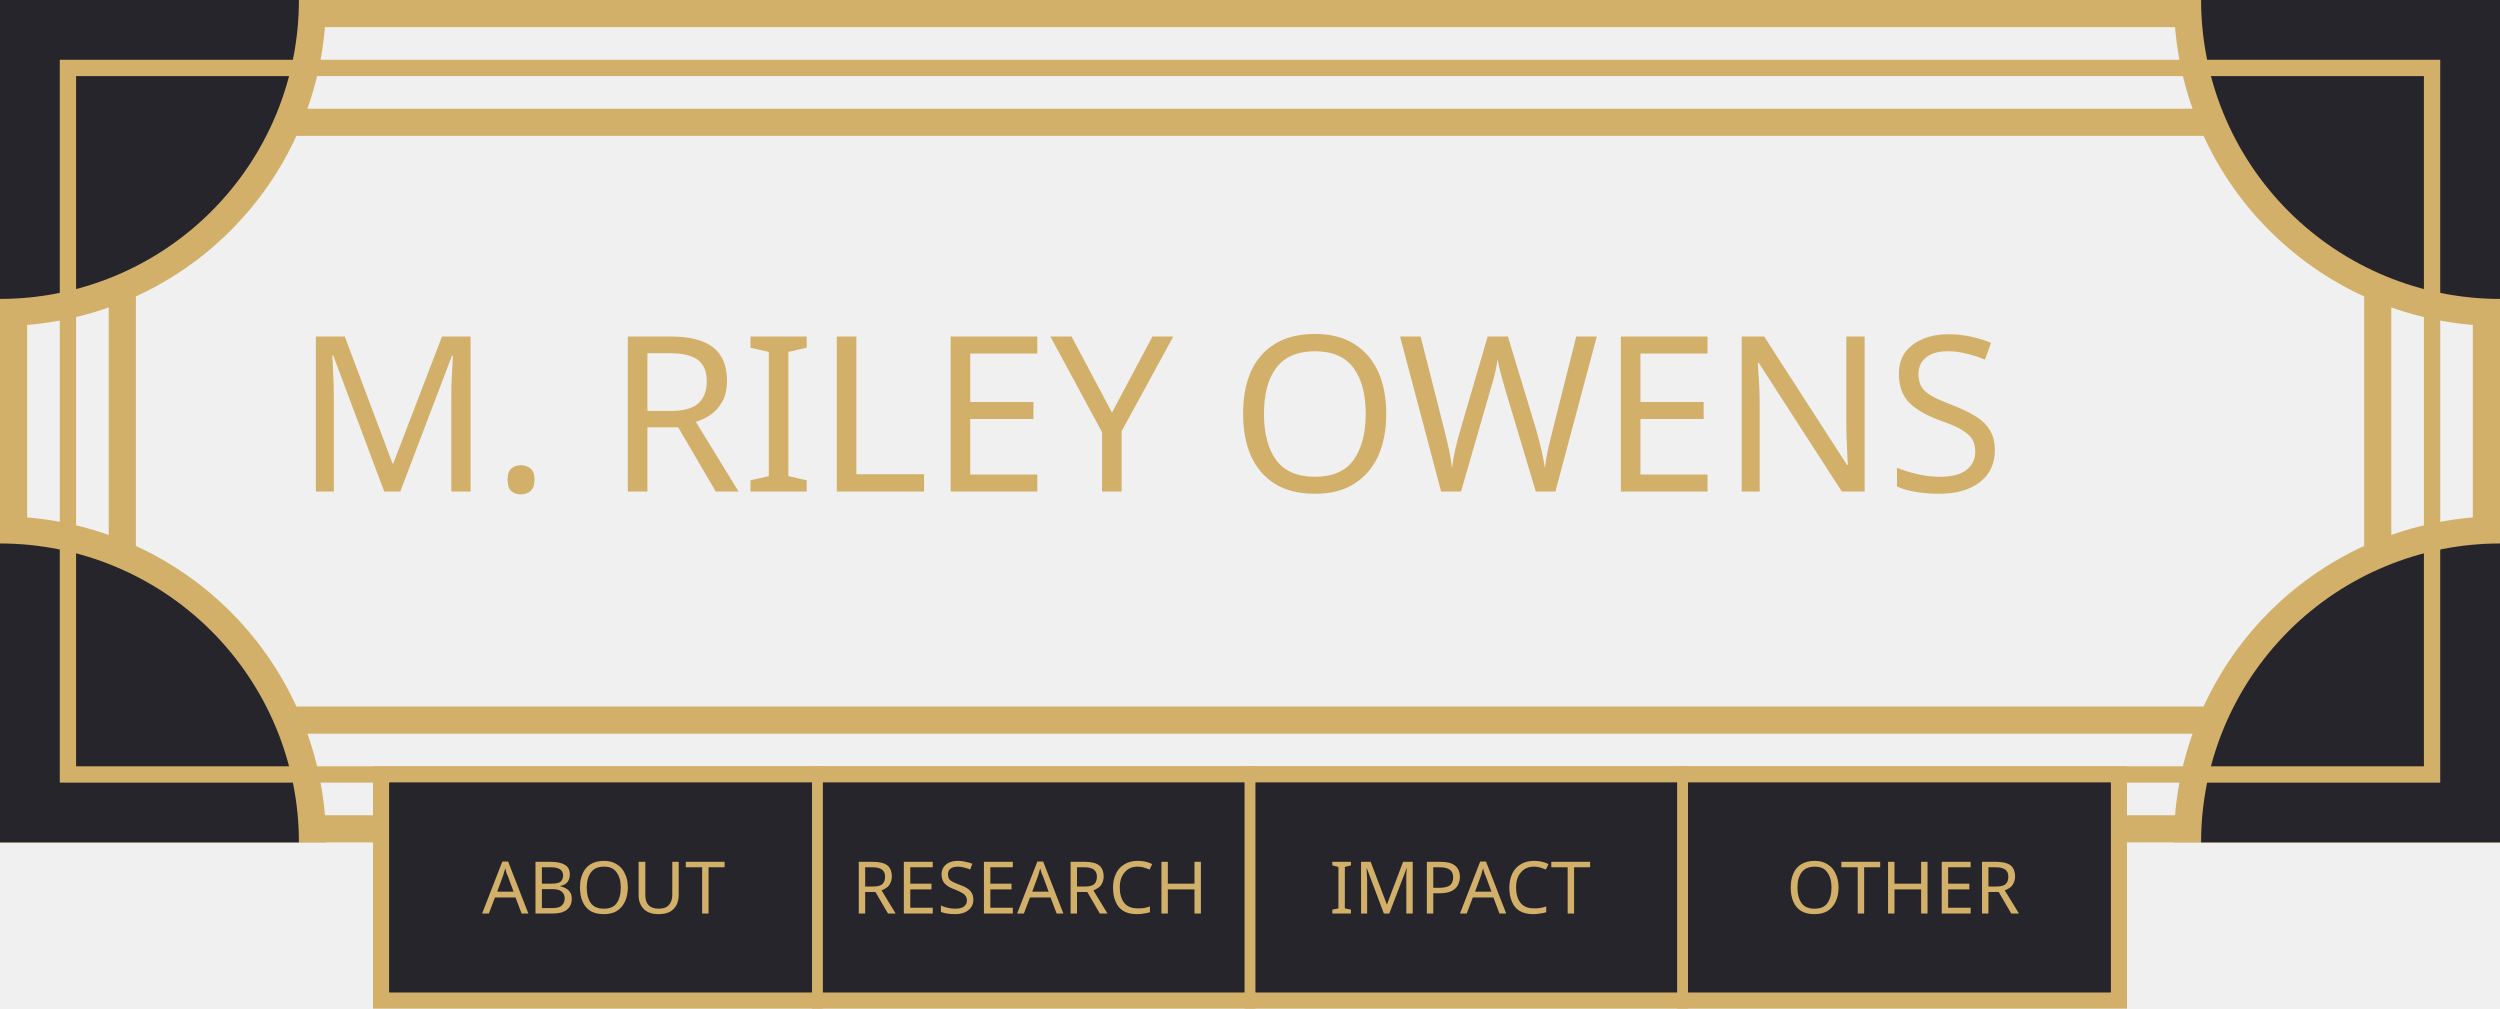
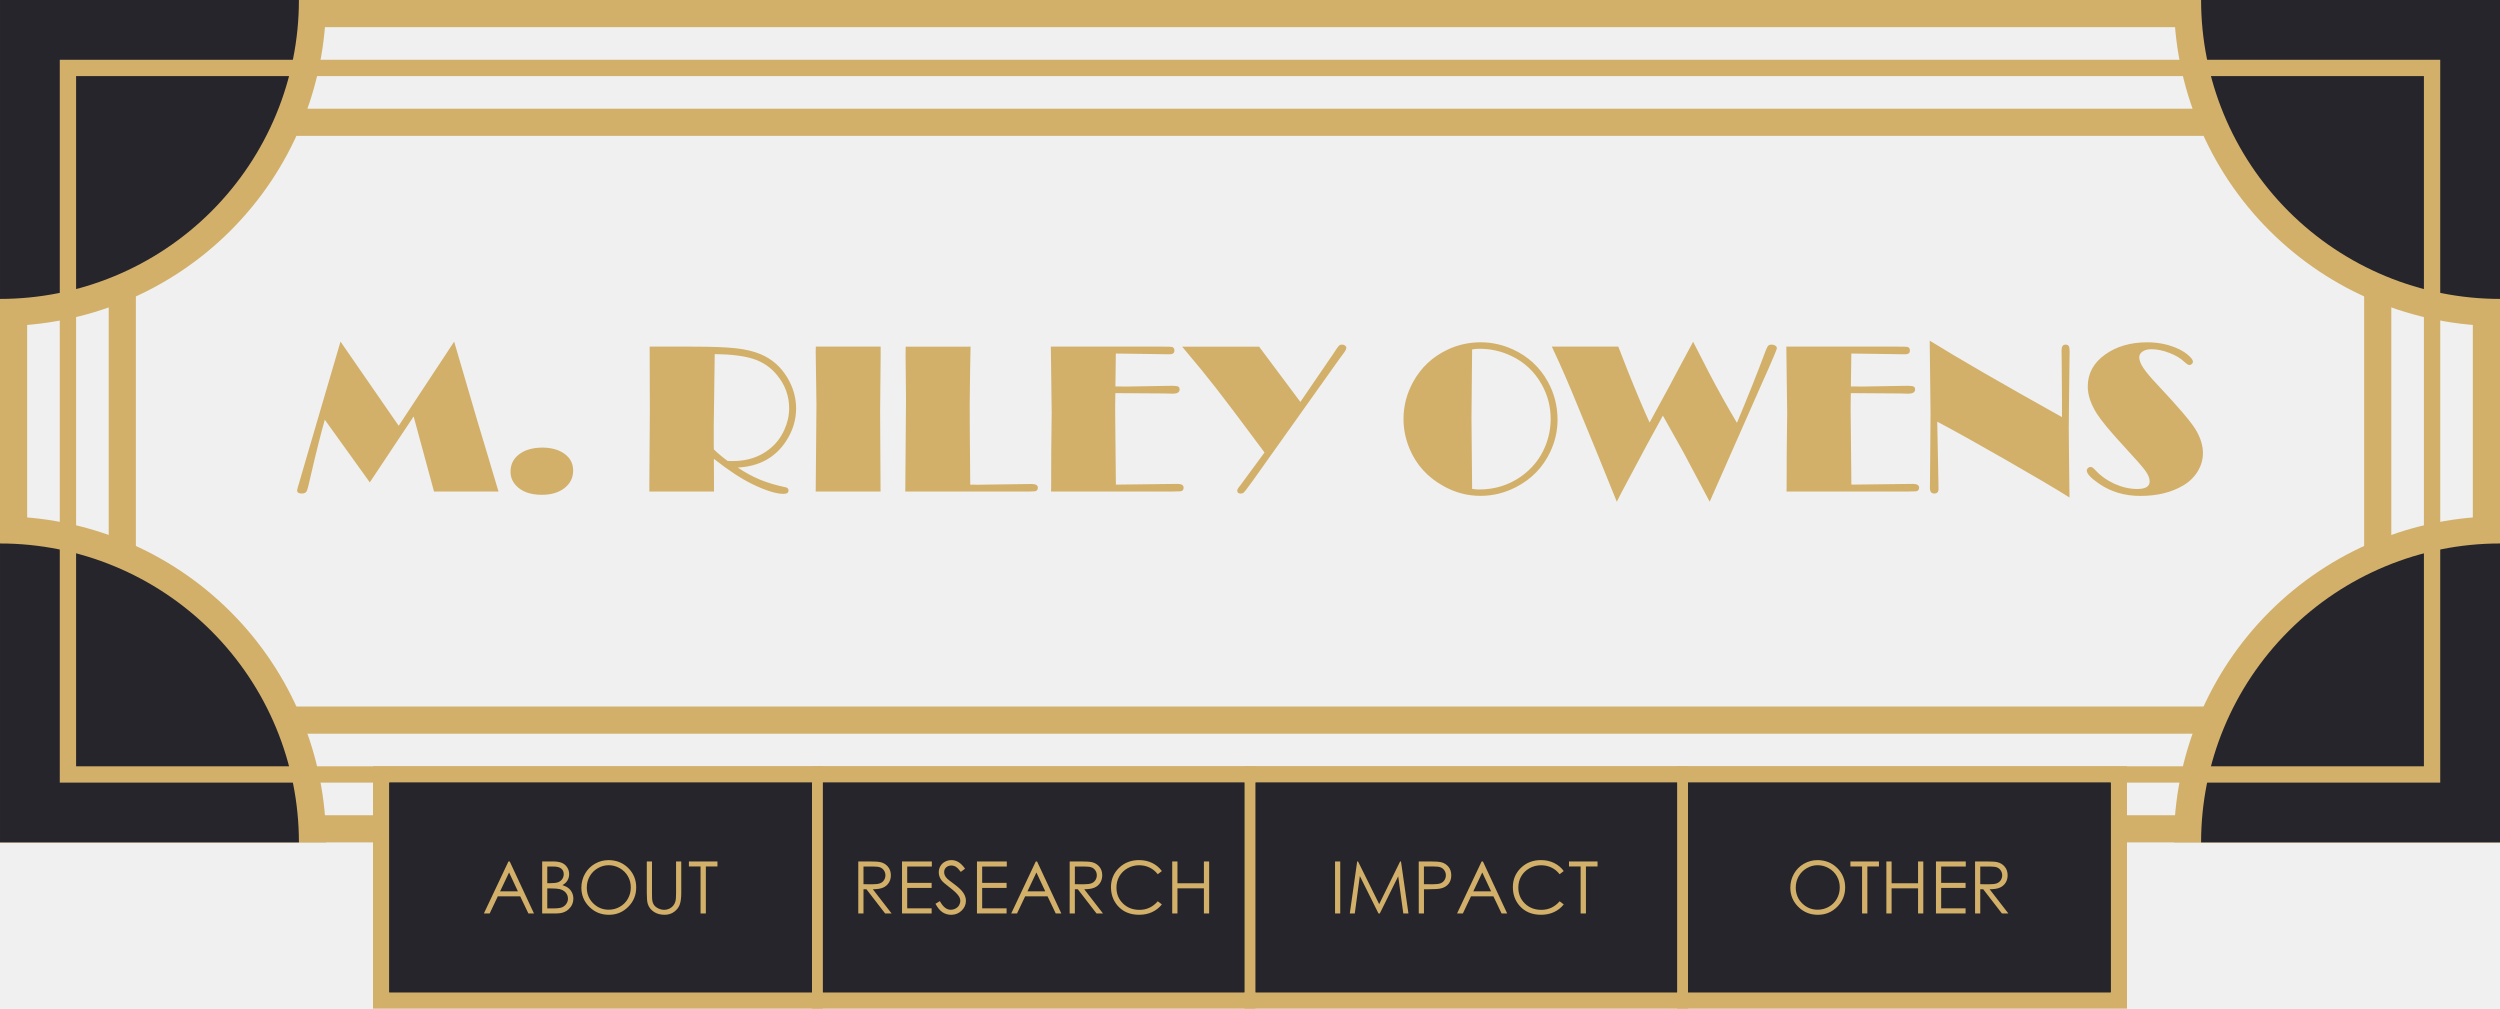
<svg xmlns="http://www.w3.org/2000/svg" width="121.708mm" height="49.102mm" viewBox="0 0 121.708 49.102" version="1.1" id="svg1" xml:space="preserve">
  <defs id="defs1">
    <clipPath clipPathUnits="userSpaceOnUse" id="clipPath5">
      <rect style="fill:#000000;stroke:#000000;stroke-width:0;stroke-linejoin:bevel;paint-order:stroke markers fill;stop-color:#000000" id="rect5-4" width="20" height="200" x="530" y="595" />
    </clipPath>
  </defs>
  <g id="layer1" style="display:inline" transform="translate(-44.14584,-24.78247)">
    <g id="layer2" style="display:none">
      <g id="g1" style="display:none" transform="translate(25.71136,47.6887)">
        <path style="fill:none;stroke:#d2b069;stroke-width:0.529;stroke-linecap:butt;stroke-linejoin:miter;stroke-dasharray:none;stroke-opacity:1" d="M 33.853,40.423 H 140.724" id="path146-2" />
        <path style="fill:#d2b069;fill-opacity:1;stroke:none;stroke-width:0.047;stroke-dasharray:none;stroke-dashoffset:0;stroke-opacity:1" id="path112" d="m -72.867,-50.136 a 14.422,14.422 0 0 1 -7.211,12.49 14.422,14.422 0 0 1 -14.422,-10e-7 14.422,14.422 0 0 1 -7.211,-12.49" transform="scale(-1)" />
        <path style="fill:#26252c;fill-opacity:1;stroke:none;stroke-width:0.047;stroke-dasharray:none;stroke-dashoffset:0;stroke-opacity:1" id="path110" d="m -73.626,-50.136 a 13.663,13.663 0 0 1 -6.831,11.832 13.663,13.663 0 0 1 -13.663,0 13.663,13.663 0 0 1 -6.831,-11.832" transform="scale(-1)" />
        <path style="fill:#d2b069;fill-opacity:1;stroke:none;stroke-width:0.047;stroke-dasharray:none;stroke-dashoffset:0;stroke-opacity:1" id="path114" d="m -74.385,-50.136 a 12.904,12.904 0 0 1 -6.452,11.175 12.904,12.904 0 0 1 -12.904,0 12.904,12.904 0 0 1 -6.452,-11.175" transform="scale(-1)" />
        <path style="fill:#26252c;fill-opacity:1;stroke:none;stroke-width:0.047;stroke-dasharray:none;stroke-dashoffset:0;stroke-opacity:1" id="path116" d="m -75.144,-50.136 a 12.145,12.145 0 0 1 -6.072,10.518 12.145,12.145 0 0 1 -12.145,0 12.145,12.145 0 0 1 -6.072,-10.518" transform="scale(-1)" />
        <path style="fill:none;stroke:#d2b069;stroke-width:0.953;stroke-linecap:butt;stroke-linejoin:miter;stroke-dasharray:none;stroke-opacity:1" d="M 76.729,50.136 V 43.44" id="path118" />
        <path style="fill:none;stroke:#d2b069;stroke-width:0.953;stroke-linecap:butt;stroke-linejoin:miter;stroke-dasharray:none;stroke-opacity:1" d="M 79.746,50.136 V 40.14" id="path120" />
        <path style="fill:none;stroke:#d2b069;stroke-width:0.953;stroke-linecap:butt;stroke-linejoin:miter;stroke-dasharray:none;stroke-opacity:1" d="M 82.763,50.136 V 38.449" id="path122" />
        <path style="fill:none;stroke:#d2b069;stroke-width:0.953;stroke-linecap:butt;stroke-linejoin:miter;stroke-dasharray:none;stroke-opacity:1" d="M 85.78,50.136 V 36.099" id="path124" />
        <path style="fill:none;stroke:#d2b069;stroke-width:0.954;stroke-linecap:butt;stroke-linejoin:miter;stroke-dasharray:none;stroke-opacity:1" d="M 88.797,50.136 V 36.143" id="path126" />
        <path style="fill:none;stroke:#d2b069;stroke-width:0.953;stroke-linecap:butt;stroke-linejoin:miter;stroke-dasharray:none;stroke-opacity:1" d="M 91.814,50.136 V 38.435" id="path128" />
        <path style="fill:none;stroke:#d2b069;stroke-width:0.953;stroke-linecap:butt;stroke-linejoin:miter;stroke-dasharray:none;stroke-opacity:1" d="M 94.831,50.136 V 40.099" id="path130" />
        <path style="fill:none;stroke:#d2b069;stroke-width:0.953;stroke-linecap:butt;stroke-linejoin:miter;stroke-dasharray:none;stroke-opacity:1" d="M 97.847,50.136 V 43.481" id="path132" />
        <ellipse style="fill:#26252c;fill-opacity:1;stroke:none;stroke-width:1.257;stroke-linecap:butt;stroke-dasharray:none;stroke-dashoffset:0;stroke-opacity:1" id="path142" cx="87.288" cy="42.093" rx="1.708" ry="1.67" />
        <ellipse style="fill:#d2b069;fill-opacity:1;stroke:none;stroke-width:0.928;stroke-linecap:butt;stroke-dasharray:none;stroke-dashoffset:0;stroke-opacity:1" id="path142-4" cx="87.288" cy="42.093" rx="1.261" ry="1.233" />
        <ellipse style="fill:#26252c;fill-opacity:1;stroke:none;stroke-width:0.605;stroke-linecap:butt;stroke-dasharray:none;stroke-dashoffset:0;stroke-opacity:1" id="ellipse144" cx="87.288" cy="42.093" rx="0.822" ry="0.804" />
        <path style="fill:none;stroke:#d2b069;stroke-width:0.626;stroke-linecap:butt;stroke-linejoin:miter;stroke-dasharray:none;stroke-opacity:1" d="M 33.853,50.516 H 140.724" id="path146" />
      </g>
      <g id="g5" style="display:none" transform="matrix(1.258097,0,0,0.9963313,-85.39565,69.98241)">
        <path id="path97" style="display:inline;fill:#26252c;fill-opacity:1;stroke:#d2b069;stroke-width:0.692;stroke-dasharray:none" d="m 137.565,14.878 h 28.564 l -4.001,12.096 h -20.561 z" />
        <path id="path96" style="display:inline;fill:#26252c;fill-opacity:1;stroke:#d2b069;stroke-width:0.692;stroke-dasharray:none" d="m 139.165,9.43 h 25.362 l -7.603,21.084 h -10.157 z" />
        <path id="rect96" style="display:inline;fill:#26252c;fill-opacity:1;stroke:#d2b069;stroke-width:1.189" d="m 142.059,4.567 h 19.576 l -8.034,30.841 h -3.509 z" />
        <path id="rect97" style="display:inline;fill:#26252c;stroke:#d2b069;stroke-width:0.867" d="M 99.025,18.757 H 202.758 l -2.459,18.651 h -98.814 z" />
      </g>
      <g id="g164" style="display:none" transform="translate(34.71218,39.51295)">
        <rect style="fill:none;stroke:#ffffff;stroke-width:1.323;stroke-dasharray:none;stroke-opacity:1" id="rect154" width="108.677" height="28.677" x="50.015" y="30.396" />
        <rect style="fill:none;stroke:#ffffff;stroke-width:1.323;stroke-dasharray:none;stroke-opacity:1" id="rect156" width="118.677" height="38.677" x="44.762" y="25.143" />
        <path style="fill:none;fill-opacity:1;stroke:#ffffff;stroke-width:1.323;stroke-dasharray:none;stroke-opacity:1" id="path156" d="M 164.149,38.151 A 13,13 0 0 1 154.957,34.343 13,13 0 0 1 151.149,25.151" />
        <path style="fill:none;stroke:#ffffff;stroke-width:1.323;stroke-dasharray:none;stroke-opacity:1" id="path158" d="m 64.531,-151.149 a 13,13 0 0 1 -9.192,-3.808 13,13 0 0 1 -3.808,-9.192" transform="rotate(90)" />
        <path style="fill:none;stroke:#ffffff;stroke-width:1.323;stroke-dasharray:none;stroke-opacity:1" id="path160" d="m -44.77,-51.531 a 13,13 0 0 1 -9.192,-3.808 13,13 0 0 1 -3.808,-9.192" transform="scale(-1)" />
        <path style="fill:none;stroke:#ffffff;stroke-width:1.323;stroke-dasharray:none;stroke-opacity:1" id="path162" d="m -25.151,57.77 a 13,13 0 0 1 -9.192,-3.808 13,13 0 0 1 -3.808,-9.192" transform="rotate(-90)" />
        <rect style="fill:none;stroke:#ffffff;stroke-width:0.529;stroke-dasharray:none;stroke-opacity:1" id="rect164" width="113.678" height="33.678" x="47.253" y="27.635" />
      </g>
      <g id="g146" style="display:none">
        <rect style="display:inline;fill:#d2b069;fill-opacity:1;stroke:none;stroke-width:0.584;stroke-dasharray:none;stroke-opacity:1" id="rect170" width="123.031" height="42.333" x="43.22" y="26.117" />
        <rect style="display:inline;fill:#26252c;fill-opacity:1;stroke:none;stroke-width:0.584;stroke-dasharray:none;stroke-opacity:1" id="rect169" width="120.385" height="39.688" x="44.543" y="27.439" />
        <rect style="display:inline;fill:#d2b069;fill-opacity:1;stroke:none;stroke-width:0.584;stroke-dasharray:none;stroke-opacity:1" id="rect168" width="117.21" height="36.513" x="46.13" y="29.027" />
        <rect style="display:inline;fill:#26252c;fill-opacity:1;stroke:none;stroke-width:0.584;stroke-dasharray:none;stroke-opacity:1" id="rect167" width="115.623" height="34.925" x="46.924" y="29.821" />
        <path style="display:inline;fill:#d2b069;fill-opacity:1;stroke:none;stroke-width:1.323;stroke-dasharray:none;stroke-opacity:1" id="path175" d="m -40.669,166.251 a 14.552,14.552 0 0 1 14.552,-14.552 v 14.552 z" transform="rotate(-90)" />
        <path style="display:inline;fill:#d2b069;fill-opacity:1;stroke:none;stroke-width:1.323;stroke-dasharray:none;stroke-opacity:1" id="path176" d="m -57.772,-26.117 a 14.552,14.552 0 0 1 14.552,-14.552 v 14.552 z" transform="scale(-1)" />
        <path style="display:inline;fill:#d2b069;fill-opacity:1;stroke:none;stroke-width:1.323;stroke-dasharray:none;stroke-opacity:1" id="path177" d="M 53.898,-43.22 A 14.552,14.552 0 0 1 68.45,-57.772 v 14.552 z" transform="rotate(90)" />
        <path style="display:inline;fill:#d2b069;fill-opacity:1;stroke:none;stroke-width:1.323;stroke-dasharray:none;stroke-opacity:1" id="path178" d="M 151.699,68.45 A 14.552,14.552 0 0 1 166.251,53.898 V 68.45 Z" />
        <path style="display:inline;fill:#26252c;fill-opacity:1;stroke:none;stroke-width:1.323;stroke-dasharray:none;stroke-opacity:1" id="path179" d="m -39.346,166.251 a 13.229,13.229 0 0 1 13.229,-13.229 v 13.229 z" transform="rotate(-90)" />
        <path style="display:inline;fill:#26252c;fill-opacity:1;stroke:none;stroke-width:1.323;stroke-dasharray:none;stroke-opacity:1" id="path180" d="M 153.022,68.45 A 13.229,13.229 0 0 1 166.251,55.221 V 68.45 Z" />
        <path style="display:inline;fill:#26252c;fill-opacity:1;stroke:none;stroke-width:1.323;stroke-dasharray:none;stroke-opacity:1" id="path182" d="m -56.449,-26.117 a 13.229,13.229 0 0 1 13.229,-13.229 v 13.229 z" transform="scale(-1)" />
        <path style="display:inline;fill:#26252c;fill-opacity:1;stroke:none;stroke-width:1.323;stroke-dasharray:none;stroke-opacity:1" id="path196" d="M 55.221,-43.22 A 13.229,13.229 0 0 1 68.45,-56.449 v 13.229 z" transform="rotate(90)" />
        <path style="display:inline;fill:none;fill-opacity:1;stroke:#d2b069;stroke-width:1.323;stroke-dasharray:none;stroke-opacity:1" id="path170" d="M 151.699,68.45 A 14.552,14.552 0 0 1 166.251,53.898" />
        <path style="display:inline;fill:none;fill-opacity:1;stroke:#d2b069;stroke-width:1.323;stroke-dasharray:none;stroke-opacity:1" id="path172" d="m -40.669,166.251 a 14.552,14.552 0 0 1 14.552,-14.552" transform="rotate(-90)" />
        <path style="display:inline;fill:none;fill-opacity:1;stroke:#d2b069;stroke-width:1.323;stroke-dasharray:none;stroke-opacity:1" id="path173" d="M -57.772,-26.117 A 14.552,14.552 0 0 1 -43.22,-40.669" transform="scale(-1)" />
        <path style="display:inline;fill:none;fill-opacity:1;stroke:#d2b069;stroke-width:1.323;stroke-dasharray:none;stroke-opacity:1" id="path174" d="M 53.898,-43.22 A 14.552,14.552 0 0 1 68.45,-57.772" transform="rotate(90)" />
      </g>
    </g>
  </g>
  <g id="g206" style="display:inline" transform="translate(-44.14584,-30.74673)">
    <rect style="display:inline;fill:none;fill-opacity:1;stroke:#d2b069;stroke-width:1.323;stroke-dasharray:none;stroke-opacity:1" id="rect196" width="120.385" height="39.688" x="44.807" y="31.408" />
    <rect style="display:inline;fill:none;fill-opacity:1;stroke:#d2b069;stroke-width:1.323;stroke-dasharray:none;stroke-opacity:1" id="rect165" width="109.802" height="29.104" x="50.099" y="36.7" />
    <path style="fill:#d2b069;fill-opacity:1;stroke:none;stroke-width:1.323;stroke-dasharray:none;stroke-opacity:1" id="path198" d="m 165.854,46.622 a 15.875,15.875 0 0 1 -11.225,-4.65 15.875,15.875 0 0 1 -4.65,-11.225 h 15.875 z" />
    <path style="fill:#26252c;fill-opacity:1;stroke:none;stroke-width:1.323;stroke-dasharray:none;stroke-opacity:1" id="path197" d="m 165.854,45.299 a 14.552,14.552 0 0 1 -10.29,-4.262 14.552,14.552 0 0 1 -4.262,-10.29 h 14.552 z" />
    <path style="fill:#d2b069;fill-opacity:1;stroke:none;stroke-width:1.323;stroke-dasharray:none;stroke-opacity:1" id="path199" d="m 71.757,-149.979 a 15.875,15.875 0 0 1 -11.225,-4.65 15.875,15.875 0 0 1 -4.65,-11.225 h 15.875 z" transform="rotate(90)" />
    <path style="fill:#26252c;fill-opacity:1;stroke:none;stroke-width:1.323;stroke-dasharray:none;stroke-opacity:1" id="path200" d="m 71.757,-151.302 a 14.552,14.552 0 0 1 -10.29,-4.262 14.552,14.552 0 0 1 -4.262,-10.29 h 14.552 z" transform="rotate(90)" />
    <path style="fill:#d2b069;fill-opacity:1;stroke:none;stroke-width:1.323;stroke-dasharray:none;stroke-opacity:1" id="path201" d="m -44.146,-55.882 a 15.875,15.875 0 0 1 -11.225,-4.65 15.875,15.875 0 0 1 -4.65,-11.225 h 15.875 z" transform="scale(-1)" />
    <path style="fill:#26252c;fill-opacity:1;stroke:none;stroke-width:1.323;stroke-dasharray:none;stroke-opacity:1" id="path202" d="m -44.146,-57.205 a 14.552,14.552 0 0 1 -10.29,-4.262 14.552,14.552 0 0 1 -4.262,-10.29 h 14.552 z" transform="scale(-1)" />
    <path style="fill:#d2b069;fill-opacity:1;stroke:none;stroke-width:1.323;stroke-dasharray:none;stroke-opacity:1" id="path203" d="m -30.747,60.021 a 15.875,15.875 0 0 1 -11.225,-4.65 15.875,15.875 0 0 1 -4.65,-11.225 h 15.875 z" transform="rotate(-90)" />
    <path style="fill:#26252c;fill-opacity:1;stroke:none;stroke-width:1.323;stroke-dasharray:none;stroke-opacity:1" id="path204" d="M -30.747,58.698 A 14.552,14.552 0 0 1 -41.037,54.436 14.552,14.552 0 0 1 -45.299,44.146 h 14.552 z" transform="rotate(-90)" />
    <rect style="display:inline;fill:none;fill-opacity:1;stroke:#d2b069;stroke-width:0.794;stroke-dasharray:none;stroke-opacity:1" id="rect166" width="115.094" height="34.396" x="47.453" y="34.054" />
-     <text xml:space="preserve" style="font-size:10.583px;line-height:1.25;font-family:Broadway;-inkscape-font-specification:Broadway;fill:#d2b069;fill-opacity:1;stroke-width:0.265" x="58.494" y="54.675" id="text204">
-       <tspan id="tspan204" style="font-style:normal;font-variant:normal;font-weight:normal;font-stretch:normal;font-family:Broadway;-inkscape-font-specification:Broadway;fill:#d2b069;fill-opacity:1;stroke-width:0.265" x="58.494" y="54.675">M. RILEY OWENS</tspan>
-     </text>
+     <path d="m 66.256,47.379 1.127,3.85 0.512,1.705 0.46,1.545 0.062,0.196 h -3.142 l -0.992,-3.654 -2.134,3.209 -2.191,-3.049 q -0.315,1.116 -0.687,2.739 -0.134,0.62 -0.196,0.739 -0.057,0.114 -0.238,0.114 -0.227,0 -0.227,-0.155 0,-0.047 0.145,-0.522 l 0.32,-1.101 0.558,-1.902 1.09,-3.716 2.832,4.098 z m 4.268,5.157 q 0.687,0 1.106,0.305 0.419,0.305 0.419,0.816 0,0.522 -0.424,0.853 -0.424,0.326 -1.101,0.326 -0.853,0 -1.276,-0.475 -0.248,-0.279 -0.248,-0.651 0,-0.527 0.413,-0.842 0.413,-0.32 1.111,-0.331 z m 9.539,0.972 q 0.496,0.341 1.07,0.584 0.579,0.238 1.24,0.372 0.16,0.031 0.16,0.155 0,0.171 -0.238,0.171 -0.543,0 -1.524,-0.475 -0.816,-0.398 -1.871,-1.23 v 0.212 l 0.005,0.878 v 0.501 h -3.147 v -0.233 l 0.01,-1.685 0.015,-2.015 -0.01,-3.121 h 2.077 q 1.395,0 2.108,0.078 0.713,0.078 1.214,0.289 0.816,0.341 1.292,1.121 0.439,0.723 0.439,1.519 0,0.847 -0.491,1.597 -0.791,1.204 -2.351,1.282 z m -0.491,-0.32 0.248,0.005 q 1.065,0 1.798,-0.594 0.465,-0.372 0.713,-0.93 0.233,-0.512 0.233,-1.044 0,-0.904 -0.589,-1.617 -0.45,-0.553 -1.127,-0.78 -0.677,-0.227 -1.907,-0.243 l -0.047,3.462 v 0.935 l 0.005,0.243 q 0.315,0.305 0.672,0.563 z m 7.447,-5.566 v 0.362 l -0.026,2.832 0.021,3.86 h -3.157 l 0.036,-4.222 -0.036,-2.579 0.005,-0.253 z m 4.377,0 -0.021,1.08 -0.021,1.721 0.005,1.256 0.021,2.661 0.372,0.005 2.212,-0.031 0.403,-0.005 q 0.305,0 0.305,0.181 0,0.16 -0.165,0.176 -0.036,0.005 -0.238,0.01 h -6.051 l 0.015,-1.964 0.01,-1.204 0.01,-1.364 -0.021,-2.077 0.005,-0.444 z m 7.049,2.263 q -0.01,0.238 -0.01,0.579 v 0.31 l 0.036,3.566 1.752,-0.021 1.24,-0.015 q 0.305,0 0.305,0.186 0,0.155 -0.155,0.176 -0.036,0.005 -0.429,0.01 h -5.87 l 0.005,-0.269 0.005,-1.726 0.021,-1.85 -0.041,-3.209 h 5.478 q 0.367,0 0.419,0.015 0.119,0.031 0.119,0.176 0,0.181 -0.227,0.181 h -0.036 l -2.589,-0.036 -0.021,1.602 0.563,0.005 1.809,-0.031 0.398,-0.005 q 0.217,0 0.284,0.036 0.072,0.036 0.072,0.145 0,0.202 -0.341,0.202 l -0.408,-0.01 z m 9.007,0.429 1.643,-2.403 q 0.165,-0.264 0.227,-0.326 0.062,-0.062 0.16,-0.062 0.088,0 0.145,0.047 0.062,0.047 0.062,0.114 0,0.067 -0.062,0.16 -0.041,0.067 -0.103,0.145 l -0.165,0.222 -4.201,5.907 -0.171,0.233 q -0.222,0.31 -0.284,0.367 -0.057,0.057 -0.16,0.057 -0.165,0 -0.165,-0.145 0,-0.078 0.15,-0.253 l 1.178,-1.602 -0.145,-0.196 q -1.571,-2.114 -2.222,-2.946 -0.646,-0.832 -1.643,-2.01 h 3.747 z m 8.769,-2.904 q 0.816,0 1.576,0.346 1.116,0.512 1.705,1.576 0.47,0.853 0.47,1.855 0,0.806 -0.357,1.561 -0.532,1.127 -1.659,1.71 -0.827,0.429 -1.736,0.429 -0.961,0 -1.819,-0.486 -1.142,-0.641 -1.628,-1.798 -0.3,-0.708 -0.3,-1.462 0,-0.946 0.47,-1.804 0.579,-1.054 1.69,-1.576 0.739,-0.346 1.586,-0.351 z m -0.408,0.346 -0.031,3.364 0.026,2.796 0.005,0.63 q 0.176,0.031 0.336,0.031 1.142,0 2.041,-0.63 0.822,-0.579 1.189,-1.488 0.258,-0.636 0.258,-1.318 0,-0.899 -0.434,-1.674 -0.532,-0.951 -1.499,-1.4 -0.723,-0.341 -1.524,-0.341 -0.186,0 -0.367,0.031 z m 12.893,3.576 q 0.837,-2 1.375,-3.452 0.088,-0.238 0.14,-0.295 0.052,-0.062 0.176,-0.062 0.103,0 0.176,0.052 0.077,0.052 0.077,0.124 0,0.067 -0.403,0.982 l -0.3,0.672 -2.568,5.819 -1.276,-2.403 -1.003,-1.788 -0.791,1.447 -1.204,2.258 -0.248,0.486 -0.997,-2.46 -0.878,-2.134 q -0.651,-1.607 -1.256,-2.889 l -0.031,-0.067 h 3.235 l 0.444,1.137 q 0.682,1.705 1.08,2.558 l 0.956,-1.757 0.351,-0.661 0.238,-0.444 0.398,-0.744 q 0.093,-0.181 0.176,-0.326 l 0.765,1.493 q 0.661,1.266 1.369,2.455 z m 5.545,-1.447 q -0.01,0.238 -0.01,0.579 v 0.31 l 0.036,3.566 1.752,-0.021 1.24,-0.015 q 0.305,0 0.305,0.186 0,0.155 -0.155,0.176 -0.036,0.005 -0.429,0.01 h -5.87 l 0.005,-0.269 0.005,-1.726 0.021,-1.85 -0.041,-3.209 h 5.478 q 0.367,0 0.419,0.015 0.119,0.031 0.119,0.176 0,0.181 -0.227,0.181 h -0.036 l -2.589,-0.036 -0.021,1.602 0.563,0.005 1.809,-0.031 0.398,-0.005 q 0.217,0 0.284,0.036 0.072,0.036 0.072,0.145 0,0.202 -0.341,0.202 l -0.408,-0.01 z m 10.278,1.168 v -0.863 l -0.01,-1.369 -0.005,-0.625 -0.005,-0.393 q 0,-0.279 0.191,-0.279 0.114,0 0.155,0.067 0.046,0.062 0.046,0.243 v 0.072 q -0.005,0.109 -0.005,0.357 l -0.021,1.741 -0.015,1.597 0.015,1.679 0.021,1.685 q -1.065,-0.667 -3.116,-1.84 -2.052,-1.178 -3.323,-1.85 l 0.005,0.253 0.052,2.666 0.005,0.357 q 0,0.222 -0.207,0.222 -0.212,0 -0.212,-0.274 l 0.005,-0.362 0.005,-0.584 0.021,-2.651 -0.041,-3.571 q 2.093,1.297 6.439,3.721 z m 1.39,2.424 q 0.093,0 0.217,0.14 0.388,0.424 0.946,0.682 0.563,0.253 1.111,0.253 0.605,0 0.605,-0.367 0,-0.233 -0.212,-0.522 -0.212,-0.295 -1.013,-1.158 -1.008,-1.09 -1.344,-1.617 -0.444,-0.698 -0.444,-1.328 0,-0.951 0.847,-1.555 0.832,-0.594 2.052,-0.594 0.853,0 1.566,0.346 0.269,0.134 0.46,0.31 0.196,0.176 0.196,0.295 0,0.057 -0.057,0.109 -0.052,0.047 -0.109,0.047 -0.088,0 -0.258,-0.16 -0.279,-0.264 -0.734,-0.434 -0.455,-0.176 -0.873,-0.176 -0.258,0 -0.424,0.114 -0.16,0.109 -0.16,0.284 0,0.212 0.202,0.517 0.202,0.305 0.682,0.811 1.519,1.617 1.86,2.181 0.357,0.594 0.357,1.147 0,0.47 -0.253,0.889 -0.253,0.419 -0.703,0.687 -0.858,0.512 -2.093,0.512 -1.137,0 -2,-0.589 -0.605,-0.413 -0.605,-0.646 0,-0.067 0.052,-0.119 0.057,-0.057 0.129,-0.057 z" id="text204" style="font-size:10.583px;line-height:1.25;font-family:Broadway;-inkscape-font-specification:Broadway;fill:#d2b069;stroke-width:0.265" aria-label="M. RILEY OWENS" />
    <g id="g6">
      <g id="g9" style="display:inline">
        <rect style="fill:#d2b069;fill-opacity:1;stroke:none;stroke-width:0.794;stroke-dasharray:none" id="rect6" width="85.39" height="11.796" x="62.305" y="62.089" transform="translate(0,5.964258)" />
        <rect style="fill:#26252c;fill-opacity:1;stroke:none;stroke-width:0.794;stroke-dasharray:none" id="rect1" width="83.803" height="10.208" x="63.099" y="62.882" transform="translate(0,5.964258)" />
      </g>
      <g id="g8" style="display:inline">
        <rect style="fill:#26252c;fill-opacity:1;stroke:none;stroke-width:0.529;stroke-dasharray:none" id="rect5" width="20.577" height="10.208" x="82.178" y="38.1" transform="translate(44.14584,30.74673)" />
        <rect style="display:inline;fill:#26252c;fill-opacity:1;stroke:none;stroke-width:0.529;stroke-dasharray:none" id="rect4" width="20.53" height="10.208" x="61.119" y="38.1" transform="translate(44.14584,30.74673)" />
        <rect style="display:inline;fill:#26252c;fill-opacity:1;stroke:none;stroke-width:8.376;stroke-dasharray:none" id="rect3" width="20.53" height="10.208" x="40.059" y="38.1" transform="translate(44.14584,30.74673)" />
        <rect style="display:inline;fill:#26252c;fill-opacity:1;stroke:none;stroke-width:0.549;stroke-dasharray:none" id="rect2" width="20.577" height="10.208" x="18.953" y="38.1" ry="0" transform="translate(44.14584,30.74673)" />
      </g>
      <g id="g7">
-         <text xml:space="preserve" style="font-style:normal;font-variant:normal;font-weight:normal;font-stretch:normal;font-size:3.528px;line-height:1.25;font-family:'Century Gothic';-inkscape-font-specification:'Century Gothic';display:inline;fill:#d2b069;fill-opacity:1;stroke-width:0.265" x="131.107" y="75.218" id="text6">
-           <tspan id="tspan6" style="font-style:normal;font-variant:normal;font-weight:normal;font-stretch:normal;font-size:3.528px;font-family:'Century Gothic';-inkscape-font-specification:'Century Gothic';fill:#d2b069;fill-opacity:1;stroke-width:0.265" x="131.107" y="75.218">OTHER</tspan>
-         </text>
-         <text xml:space="preserve" style="font-style:normal;font-variant:normal;font-weight:normal;font-stretch:normal;font-size:3.528px;line-height:1.25;font-family:'Century Gothic';-inkscape-font-specification:'Century Gothic';display:inline;fill:#d2b069;fill-opacity:1;stroke-width:0.265" x="108.868" y="75.218" id="text5">
-           <tspan id="tspan5" style="font-style:normal;font-variant:normal;font-weight:normal;font-stretch:normal;font-size:3.528px;font-family:'Century Gothic';-inkscape-font-specification:'Century Gothic';fill:#d2b069;fill-opacity:1;stroke-width:0.265" x="108.868" y="75.218">IMPACT</tspan>
-         </text>
-         <text xml:space="preserve" style="font-style:normal;font-variant:normal;font-weight:normal;font-stretch:normal;font-size:3.528px;line-height:1.25;font-family:'Century Gothic';-inkscape-font-specification:'Century Gothic';display:inline;fill:#d2b069;fill-opacity:1;stroke-width:0.265" x="85.608" y="75.218" id="text4">
-           <tspan id="tspan4" style="font-style:normal;font-variant:normal;font-weight:normal;font-stretch:normal;font-size:3.528px;font-family:'Century Gothic';-inkscape-font-specification:'Century Gothic';fill:#d2b069;fill-opacity:1;stroke-width:0.265" x="85.608" y="75.218">RESEARCH</tspan>
-         </text>
-         <text xml:space="preserve" style="font-style:normal;font-variant:normal;font-weight:normal;font-stretch:normal;font-size:3.528px;line-height:1.25;font-family:'Century Gothic';-inkscape-font-specification:'Century Gothic';display:inline;fill:#d2b069;fill-opacity:1;stroke-width:0.265" x="67.616" y="75.218" id="text3">
-           <tspan id="tspan3" style="font-style:normal;font-variant:normal;font-weight:normal;font-stretch:normal;font-size:3.528px;font-family:'Century Gothic';-inkscape-font-specification:'Century Gothic';fill:#d2b069;fill-opacity:1;stroke-width:0.265" x="67.616" y="75.218">ABOUT</tspan>
-         </text>
+         <path d="m 132.623,72.62 q 0.575,0 0.963,0.384 0.388,0.384 0.388,0.946 0,0.556 -0.388,0.944 -0.386,0.388 -0.942,0.388 -0.563,0 -0.951,-0.386 -0.388,-0.386 -0.388,-0.934 0,-0.365 0.176,-0.677 0.177,-0.312 0.482,-0.487 0.305,-0.177 0.66,-0.177 z m 0.012,0.248 q -0.281,0 -0.532,0.146 -0.251,0.146 -0.393,0.394 -0.141,0.248 -0.141,0.553 0,0.451 0.312,0.763 0.314,0.31 0.754,0.31 0.295,0 0.544,-0.143 0.252,-0.143 0.391,-0.391 0.141,-0.248 0.141,-0.551 0,-0.301 -0.141,-0.544 -0.14,-0.245 -0.394,-0.391 -0.255,-0.146 -0.541,-0.146 z m 1.595,0.062 v -0.246 h 1.39 v 0.246 h -0.565 v 2.288 h -0.258 v -2.288 z m 1.75,-0.246 h 0.255 v 1.063 h 1.288 v -1.063 h 0.255 v 2.534 h -0.255 v -1.223 h -1.288 v 1.223 h -0.255 z m 2.415,0 h 1.452 v 0.25 h -1.199 V 73.726 h 1.189 v 0.248 h -1.189 v 0.994 h 1.189 v 0.25 h -1.442 z m 1.903,0 h 0.505 q 0.422,0 0.572,0.034 0.226,0.052 0.367,0.222 0.141,0.169 0.141,0.417 0,0.207 -0.098,0.363 -0.097,0.157 -0.277,0.238 -0.181,0.079 -0.5,0.081 l 0.911,1.178 h -0.314 l -0.909,-1.178 h -0.145 v 1.178 h -0.253 z m 0.253,0.248 v 0.861 l 0.436,0.003 q 0.253,0 0.374,-0.048 0.122,-0.048 0.189,-0.153 0.069,-0.107 0.069,-0.238 0,-0.127 -0.069,-0.231 -0.069,-0.105 -0.181,-0.15 -0.112,-0.045 -0.372,-0.045 z" id="text6" style="font-size:3.528px;line-height:1.25;font-family:'Century Gothic';-inkscape-font-specification:'Century Gothic';fill:#d2b069;stroke-width:0.265" aria-label="OTHER" />
+         <path d="m 109.14,72.684 h 0.253 v 2.534 h -0.253 z m 0.718,2.534 0.36,-2.534 h 0.041 l 1.03,2.079 1.02,-2.079 h 0.041 l 0.363,2.534 h -0.25 l -0.248,-1.812 -0.896,1.812 h -0.064 l -0.908,-1.826 -0.246,1.826 z m 3.356,-2.534 h 0.505 q 0.434,0 0.586,0.038 0.217,0.053 0.355,0.22 0.138,0.165 0.138,0.417 0,0.253 -0.134,0.419 -0.134,0.164 -0.37,0.22 -0.172,0.041 -0.644,0.041 h -0.181 v 1.178 h -0.253 z m 0.253,0.246 v 0.861 l 0.429,0.005 q 0.26,0 0.381,-0.047 0.121,-0.048 0.189,-0.153 0.069,-0.107 0.069,-0.238 0,-0.127 -0.069,-0.233 -0.069,-0.107 -0.183,-0.152 -0.112,-0.045 -0.369,-0.045 z m 2.871,-0.246 1.182,2.534 h -0.272 l -0.398,-0.834 h -1.092 l -0.396,0.834 h -0.282 l 1.197,-2.534 z m -0.031,0.537 -0.436,0.918 h 0.866 z m 3.965,-0.067 -0.2,0.153 Q 119.908,73.092 119.675,72.982 119.444,72.87 119.167,72.87 q -0.303,0 -0.562,0.146 -0.258,0.145 -0.401,0.391 -0.141,0.245 -0.141,0.551 0,0.463 0.317,0.773 0.319,0.31 0.803,0.31 0.532,0 0.891,-0.417 l 0.2,0.152 q -0.189,0.241 -0.474,0.374 -0.282,0.131 -0.632,0.131 -0.665,0 -1.049,-0.443 -0.322,-0.374 -0.322,-0.903 0,-0.556 0.389,-0.935 0.391,-0.381 0.978,-0.381 0.355,0 0.641,0.141 0.286,0.14 0.469,0.393 z m 0.257,-0.224 v -0.246 h 1.39 v 0.246 h -0.565 v 2.288 h -0.258 V 72.93 Z" id="text5" style="font-size:3.528px;line-height:1.25;font-family:'Century Gothic';-inkscape-font-specification:'Century Gothic';fill:#d2b069;stroke-width:0.265" aria-label="IMPACT" />
+         <path d="m 85.93,72.684 h 0.505 q 0.422,0 0.572,0.034 0.226,0.052 0.367,0.222 0.141,0.169 0.141,0.417 0,0.207 -0.098,0.363 -0.096,0.157 -0.277,0.238 -0.181,0.079 -0.5,0.081 l 0.911,1.178 H 87.237 L 86.328,74.04 h -0.145 v 1.178 h -0.253 z m 0.253,0.248 v 0.861 l 0.436,0.003 q 0.253,0 0.374,-0.048 0.122,-0.048 0.189,-0.153 0.069,-0.107 0.069,-0.238 0,-0.127 -0.069,-0.231 -0.069,-0.105 -0.181,-0.15 -0.112,-0.045 -0.372,-0.045 z m 1.876,-0.248 h 1.452 v 0.25 h -1.199 v 0.792 h 1.189 v 0.248 h -1.189 v 0.994 h 1.189 v 0.25 h -1.442 z m 1.628,2.062 0.215,-0.129 q 0.227,0.419 0.525,0.419 0.127,0 0.239,-0.059 0.112,-0.06 0.171,-0.16 0.059,-0.1 0.059,-0.212 0,-0.127 -0.086,-0.25 -0.119,-0.169 -0.434,-0.407 -0.317,-0.239 -0.394,-0.346 -0.134,-0.179 -0.134,-0.388 0,-0.165 0.079,-0.301 0.079,-0.136 0.222,-0.214 0.145,-0.079 0.314,-0.079 0.179,0 0.334,0.09 0.157,0.088 0.331,0.326 l -0.207,0.157 q -0.143,-0.189 -0.245,-0.25 -0.1,-0.06 -0.219,-0.06 -0.153,0 -0.251,0.093 -0.096,0.093 -0.096,0.229 0,0.083 0.034,0.16 0.034,0.078 0.126,0.169 0.05,0.048 0.327,0.253 0.329,0.243 0.451,0.432 0.122,0.189 0.122,0.381 0,0.276 -0.21,0.479 -0.208,0.203 -0.508,0.203 -0.231,0 -0.419,-0.122 -0.188,-0.124 -0.346,-0.413 z m 2.021,-2.062 h 1.452 v 0.25 h -1.199 v 0.792 h 1.189 v 0.248 h -1.189 v 0.994 h 1.189 v 0.25 H 91.707 Z m 2.925,0 1.182,2.534 h -0.272 l -0.398,-0.834 h -1.092 l -0.396,0.834 h -0.282 l 1.197,-2.534 z m -0.031,0.537 -0.436,0.918 h 0.866 z m 1.619,-0.537 h 0.505 q 0.422,0 0.572,0.034 0.226,0.052 0.367,0.222 0.141,0.169 0.141,0.417 0,0.207 -0.098,0.363 -0.096,0.157 -0.277,0.238 -0.181,0.079 -0.5,0.081 l 0.911,1.178 h -0.314 l -0.91,-1.178 h -0.145 v 1.178 h -0.253 z m 0.253,0.248 v 0.861 l 0.436,0.003 q 0.253,0 0.374,-0.048 0.122,-0.048 0.189,-0.153 0.069,-0.107 0.069,-0.238 0,-0.127 -0.069,-0.231 -0.069,-0.105 -0.181,-0.15 -0.112,-0.045 -0.372,-0.045 z m 4.234,0.222 -0.2,0.153 Q 100.342,73.092 100.11,72.982 99.879,72.87 99.602,72.87 q -0.303,0 -0.562,0.146 -0.258,0.145 -0.401,0.391 -0.141,0.245 -0.141,0.551 0,0.463 0.317,0.773 0.319,0.31 0.803,0.31 0.532,0 0.891,-0.417 l 0.2,0.152 q -0.189,0.241 -0.474,0.374 -0.283,0.131 -0.632,0.131 -0.665,0 -1.049,-0.443 -0.322,-0.374 -0.322,-0.903 0,-0.556 0.389,-0.935 0.391,-0.381 0.978,-0.381 0.355,0 0.641,0.141 0.286,0.14 0.469,0.393 z m 0.505,-0.47 h 0.255 v 1.063 h 1.288 v -1.063 h 0.255 v 2.534 h -0.255 v -1.223 h -1.288 v 1.223 h -0.255 z" id="text4" style="font-size:3.528px;line-height:1.25;font-family:'Century Gothic';-inkscape-font-specification:'Century Gothic';fill:#d2b069;stroke-width:0.265" aria-label="RESEARCH" />
+         <path d="m 68.96,72.684 1.182,2.534 h -0.272 l -0.398,-0.834 h -1.092 l -0.396,0.834 h -0.282 l 1.197,-2.534 z m -0.031,0.537 -0.436,0.918 h 0.866 z m 1.612,-0.537 h 0.5 q 0.301,0 0.463,0.072 0.162,0.071 0.255,0.219 0.095,0.148 0.095,0.329 0,0.169 -0.083,0.308 -0.083,0.138 -0.243,0.224 0.198,0.067 0.305,0.158 0.107,0.09 0.165,0.219 0.06,0.127 0.06,0.277 0,0.305 -0.224,0.517 -0.222,0.21 -0.598,0.21 h -0.696 z m 0.248,0.248 v 0.811 h 0.145 q 0.264,0 0.388,-0.048 0.124,-0.05 0.196,-0.155 0.072,-0.107 0.072,-0.236 0,-0.174 -0.122,-0.272 -0.121,-0.1 -0.386,-0.1 z m 0,1.066 v 0.972 h 0.314 q 0.277,0 0.407,-0.053 0.129,-0.055 0.207,-0.171 0.079,-0.115 0.079,-0.25 0,-0.169 -0.11,-0.295 -0.11,-0.126 -0.303,-0.172 -0.129,-0.031 -0.45,-0.031 z m 2.978,-1.378 q 0.575,0 0.963,0.384 0.388,0.384 0.388,0.946 0,0.556 -0.388,0.944 -0.386,0.388 -0.942,0.388 -0.563,0 -0.951,-0.386 -0.388,-0.386 -0.388,-0.934 0,-0.365 0.176,-0.677 0.177,-0.312 0.482,-0.487 0.305,-0.177 0.66,-0.177 z m 0.012,0.248 q -0.281,0 -0.532,0.146 -0.251,0.146 -0.393,0.394 -0.141,0.248 -0.141,0.553 0,0.451 0.312,0.763 0.314,0.31 0.754,0.31 0.295,0 0.544,-0.143 0.251,-0.143 0.391,-0.391 0.141,-0.248 0.141,-0.551 0,-0.301 -0.141,-0.544 -0.14,-0.245 -0.394,-0.391 -0.255,-0.146 -0.541,-0.146 z m 1.855,-0.184 h 0.253 v 1.53 q 0,0.272 0.01,0.339 0.019,0.15 0.088,0.251 0.069,0.1 0.212,0.169 0.143,0.067 0.288,0.067 0.126,0 0.241,-0.053 0.115,-0.053 0.193,-0.148 0.078,-0.095 0.114,-0.229 0.026,-0.096 0.026,-0.396 v -1.53 h 0.253 v 1.53 q 0,0.339 -0.067,0.549 -0.065,0.208 -0.265,0.363 -0.198,0.155 -0.481,0.155 -0.307,0 -0.525,-0.146 -0.219,-0.146 -0.293,-0.388 -0.047,-0.148 -0.047,-0.534 z m 2.05,0.246 v -0.246 h 1.39 v 0.246 h -0.565 v 2.288 H 78.251 V 72.93 Z" id="text3" style="font-size:3.528px;line-height:1.25;font-family:'Century Gothic';-inkscape-font-specification:'Century Gothic';fill:#d2b069;stroke-width:0.265" aria-label="ABOUT" />
      </g>
    </g>
    <path style="fill:none;stroke:none;stroke-width:0.265px;stroke-linecap:butt;stroke-linejoin:miter;stroke-opacity:1" d="M 63.099,72.123 V 61.914" id="path95" transform="translate(0,5.964258)" />
    <path style="fill:none;stroke:none;stroke-width:0.265px;stroke-linecap:butt;stroke-linejoin:miter;stroke-opacity:1" d="M 146.901,72.123 V 61.914" id="path136" transform="translate(0,5.964258)" />
    <path style="fill:none;stroke:#d2b069;stroke-width:0.529;stroke-linecap:butt;stroke-linejoin:miter;stroke-dasharray:none;stroke-opacity:1" d="M 83.941,79.849 V 68.053" id="path138" />
    <path style="fill:none;stroke:#d2b069;stroke-width:0.529;stroke-linecap:butt;stroke-linejoin:miter;stroke-dasharray:none;stroke-opacity:1" d="M 105,79.849 V 68.053" id="path140" />
    <path style="fill:none;stroke:#d2b069;stroke-width:0.529;stroke-linecap:butt;stroke-linejoin:miter;stroke-dasharray:none;stroke-opacity:1" d="M 126.059,79.849 V 68.053" id="path144" />
    <g id="g2" style="display:none">
-       <text xml:space="preserve" style="font-style:normal;font-variant:normal;font-weight:normal;font-stretch:normal;font-size:3.528px;line-height:1.25;font-family:'Century Gothic';-inkscape-font-specification:'Century Gothic, Normal';font-variant-ligatures:normal;font-variant-caps:normal;font-variant-numeric:normal;font-variant-east-asian:normal;letter-spacing:2.381px;display:inline;stroke-width:0.186;stroke-dasharray:none" x="82.328" y="61.996" id="text1-8">
-         <tspan id="tspan1-8" style="font-style:normal;font-variant:normal;font-weight:normal;font-stretch:normal;font-size:3.528px;font-family:'Century Gothic';-inkscape-font-specification:'Century Gothic, Normal';font-variant-ligatures:normal;font-variant-caps:normal;font-variant-numeric:normal;font-variant-east-asian:normal;letter-spacing:2.381px;fill:#d2b069;fill-opacity:1;stroke:none;stroke-width:0.186;stroke-dasharray:none;stroke-opacity:1" x="82.328" y="61.996" dx="0">ASTRONOMER</tspan>
+       <text xml:space="preserve" style="font-style:normal;font-variant:normal;font-weight:normal;font-stretch:normal;font-size:3.528px;line-height:1.25;font-family:&quot;Century Gothic&quot;;-inkscape-font-specification:&quot;Century Gothic, Normal&quot;;font-variant-ligatures:normal;font-variant-caps:normal;font-variant-numeric:normal;font-variant-east-asian:normal;letter-spacing:2.381px;display:inline;stroke-width:0.186;stroke-dasharray:none" x="82.328" y="61.996" id="text1-8">
+         <tspan id="tspan1-8" style="font-style:normal;font-variant:normal;font-weight:normal;font-stretch:normal;font-size:3.528px;font-family:&quot;Century Gothic&quot;;-inkscape-font-specification:&quot;Century Gothic, Normal&quot;;font-variant-ligatures:normal;font-variant-caps:normal;font-variant-numeric:normal;font-variant-east-asian:normal;letter-spacing:2.381px;fill:#d2b069;fill-opacity:1;stroke:none;stroke-width:0.186;stroke-dasharray:none;stroke-opacity:1" x="82.328" y="61.996" dx="0">ASTRONOMER</tspan>
      </text>
      <rect style="fill:none;fill-opacity:1;stroke:#d2b069;stroke-width:0.265;stroke-dasharray:none;stroke-opacity:1" id="rect7" width="50.271" height="4.233" x="79.865" y="58.613" rx="2.117" ry="2.117" />
      <path style="fill:none;stroke:#d2b069;stroke-width:0.265;stroke-linecap:butt;stroke-linejoin:miter;stroke-dasharray:none;stroke-opacity:1" d="m 130.135,60.729 h 25.317" id="path1" />
      <path style="fill:none;stroke:#d2b069;stroke-width:0.265;stroke-linecap:butt;stroke-linejoin:miter;stroke-dasharray:none;stroke-opacity:1" d="m 54.547,60.729 h 25.317" id="path2" />
    </g>
  </g>
</svg>
